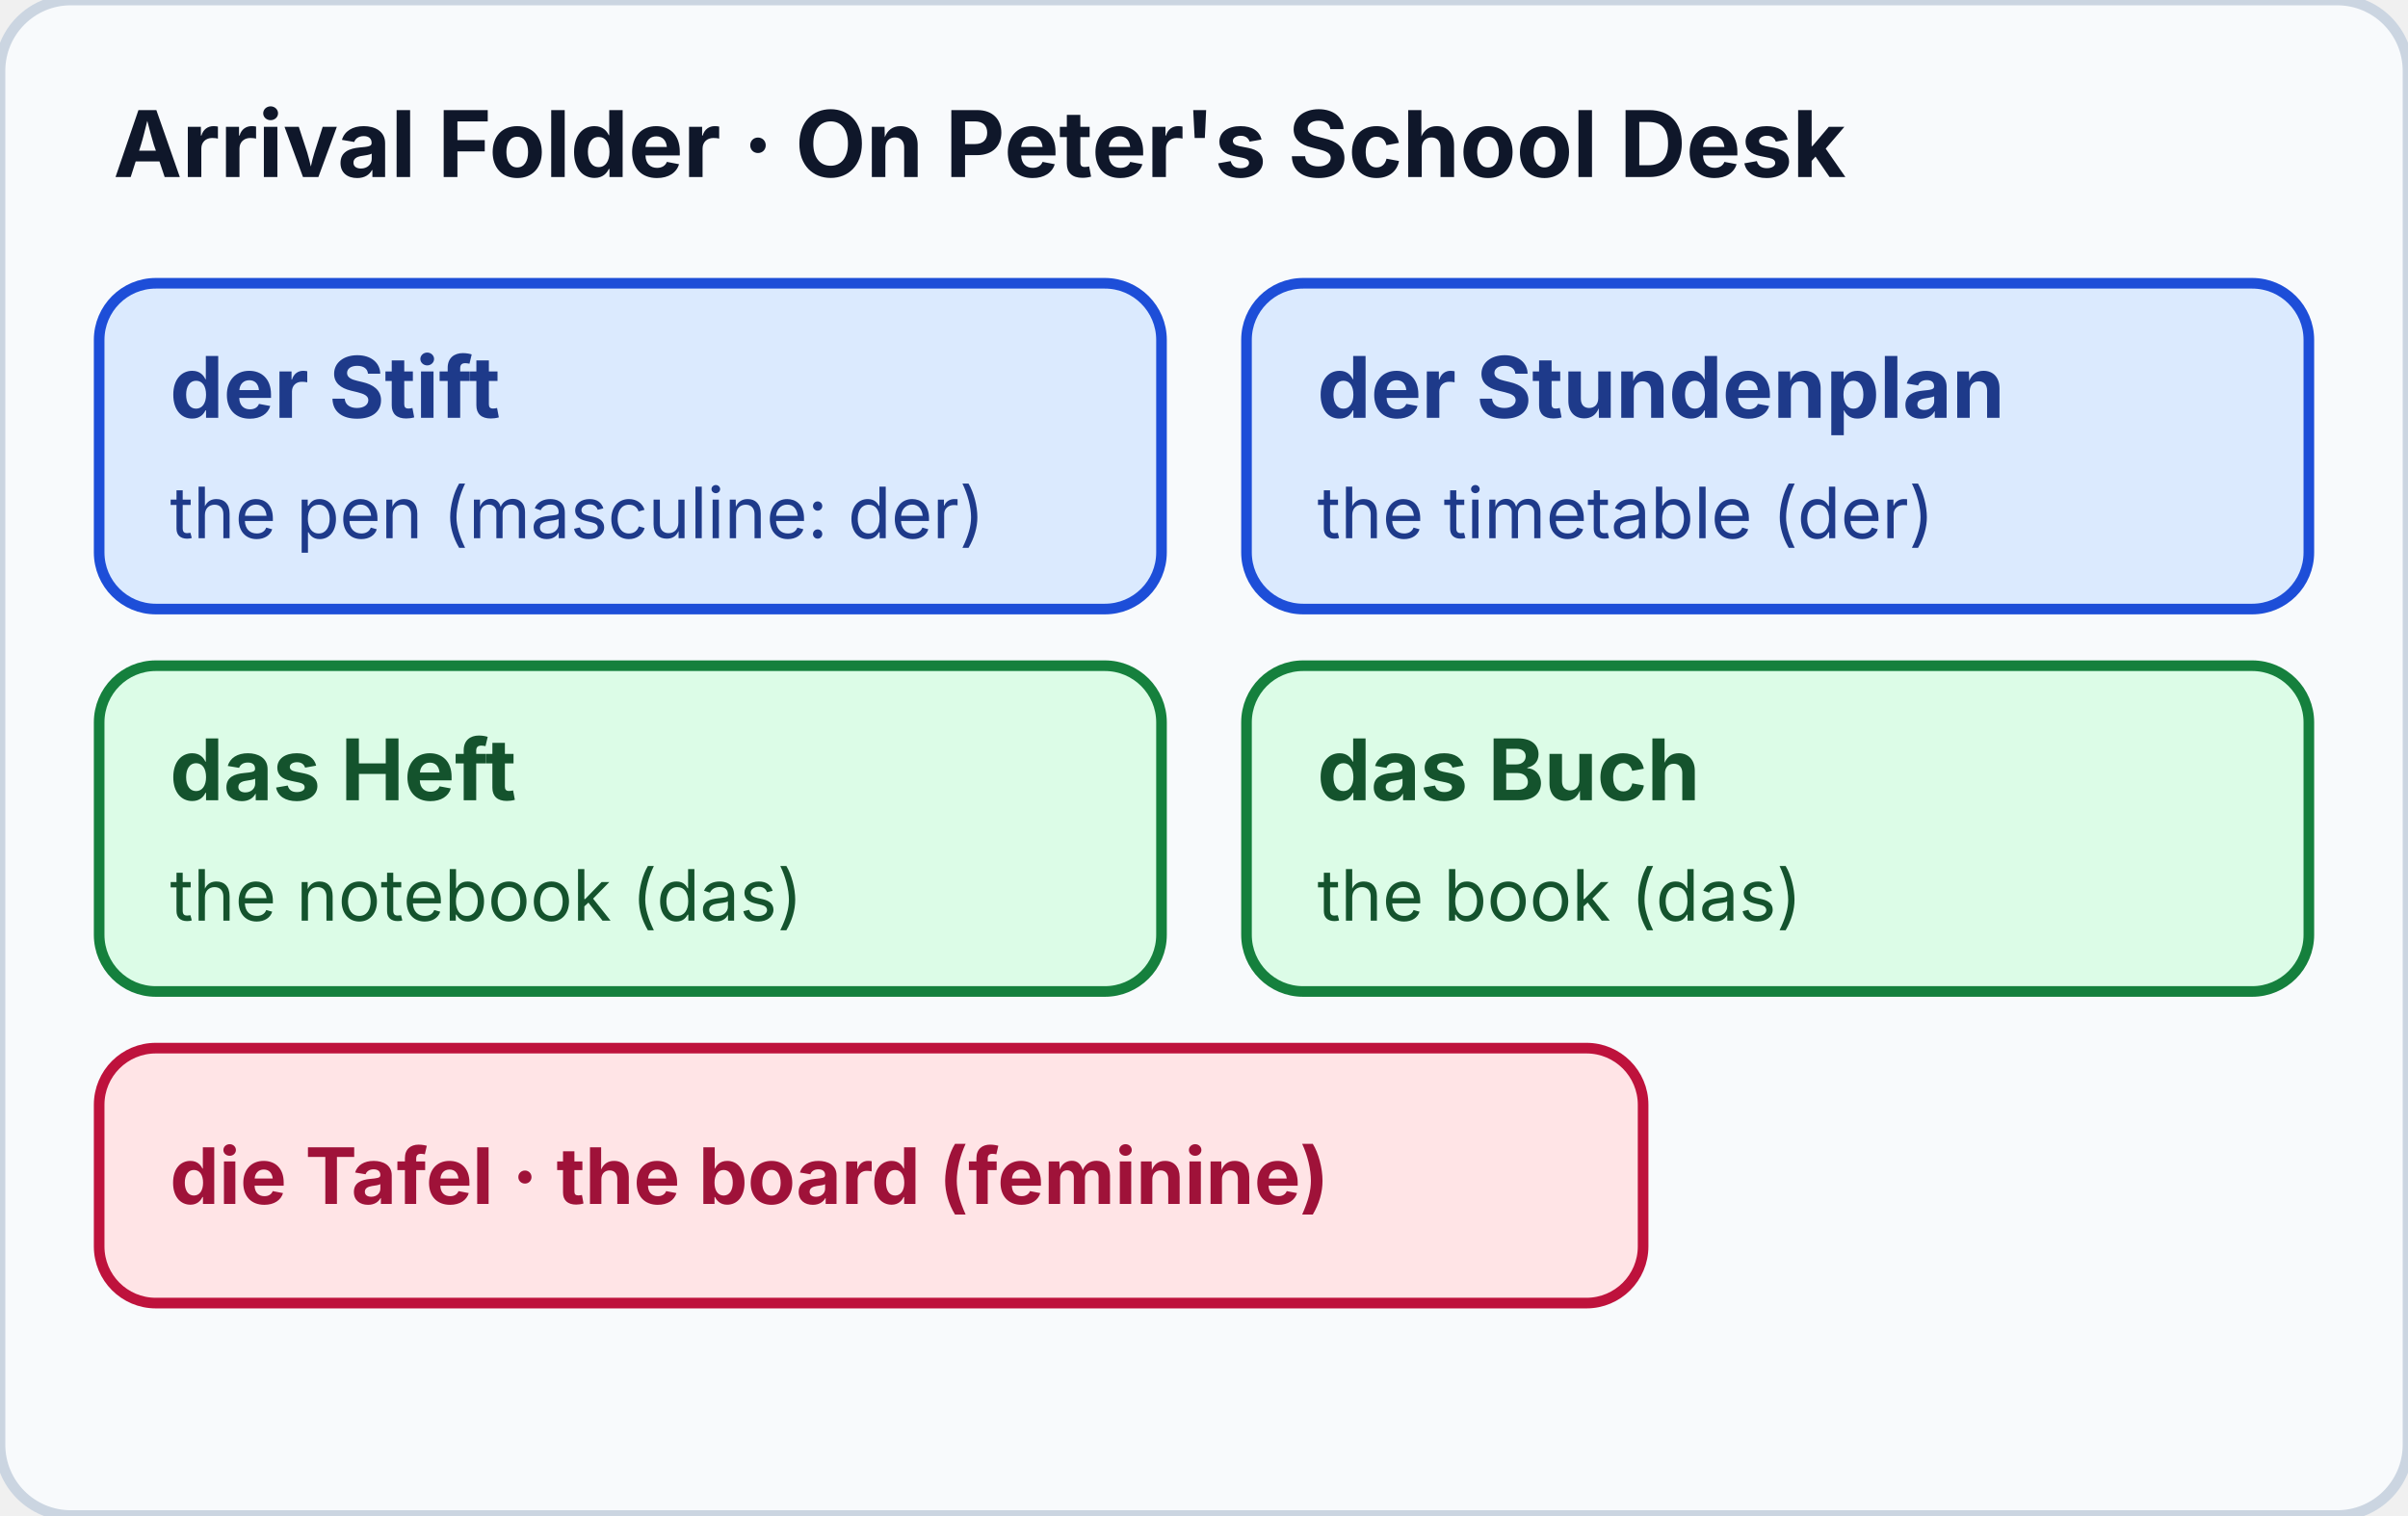
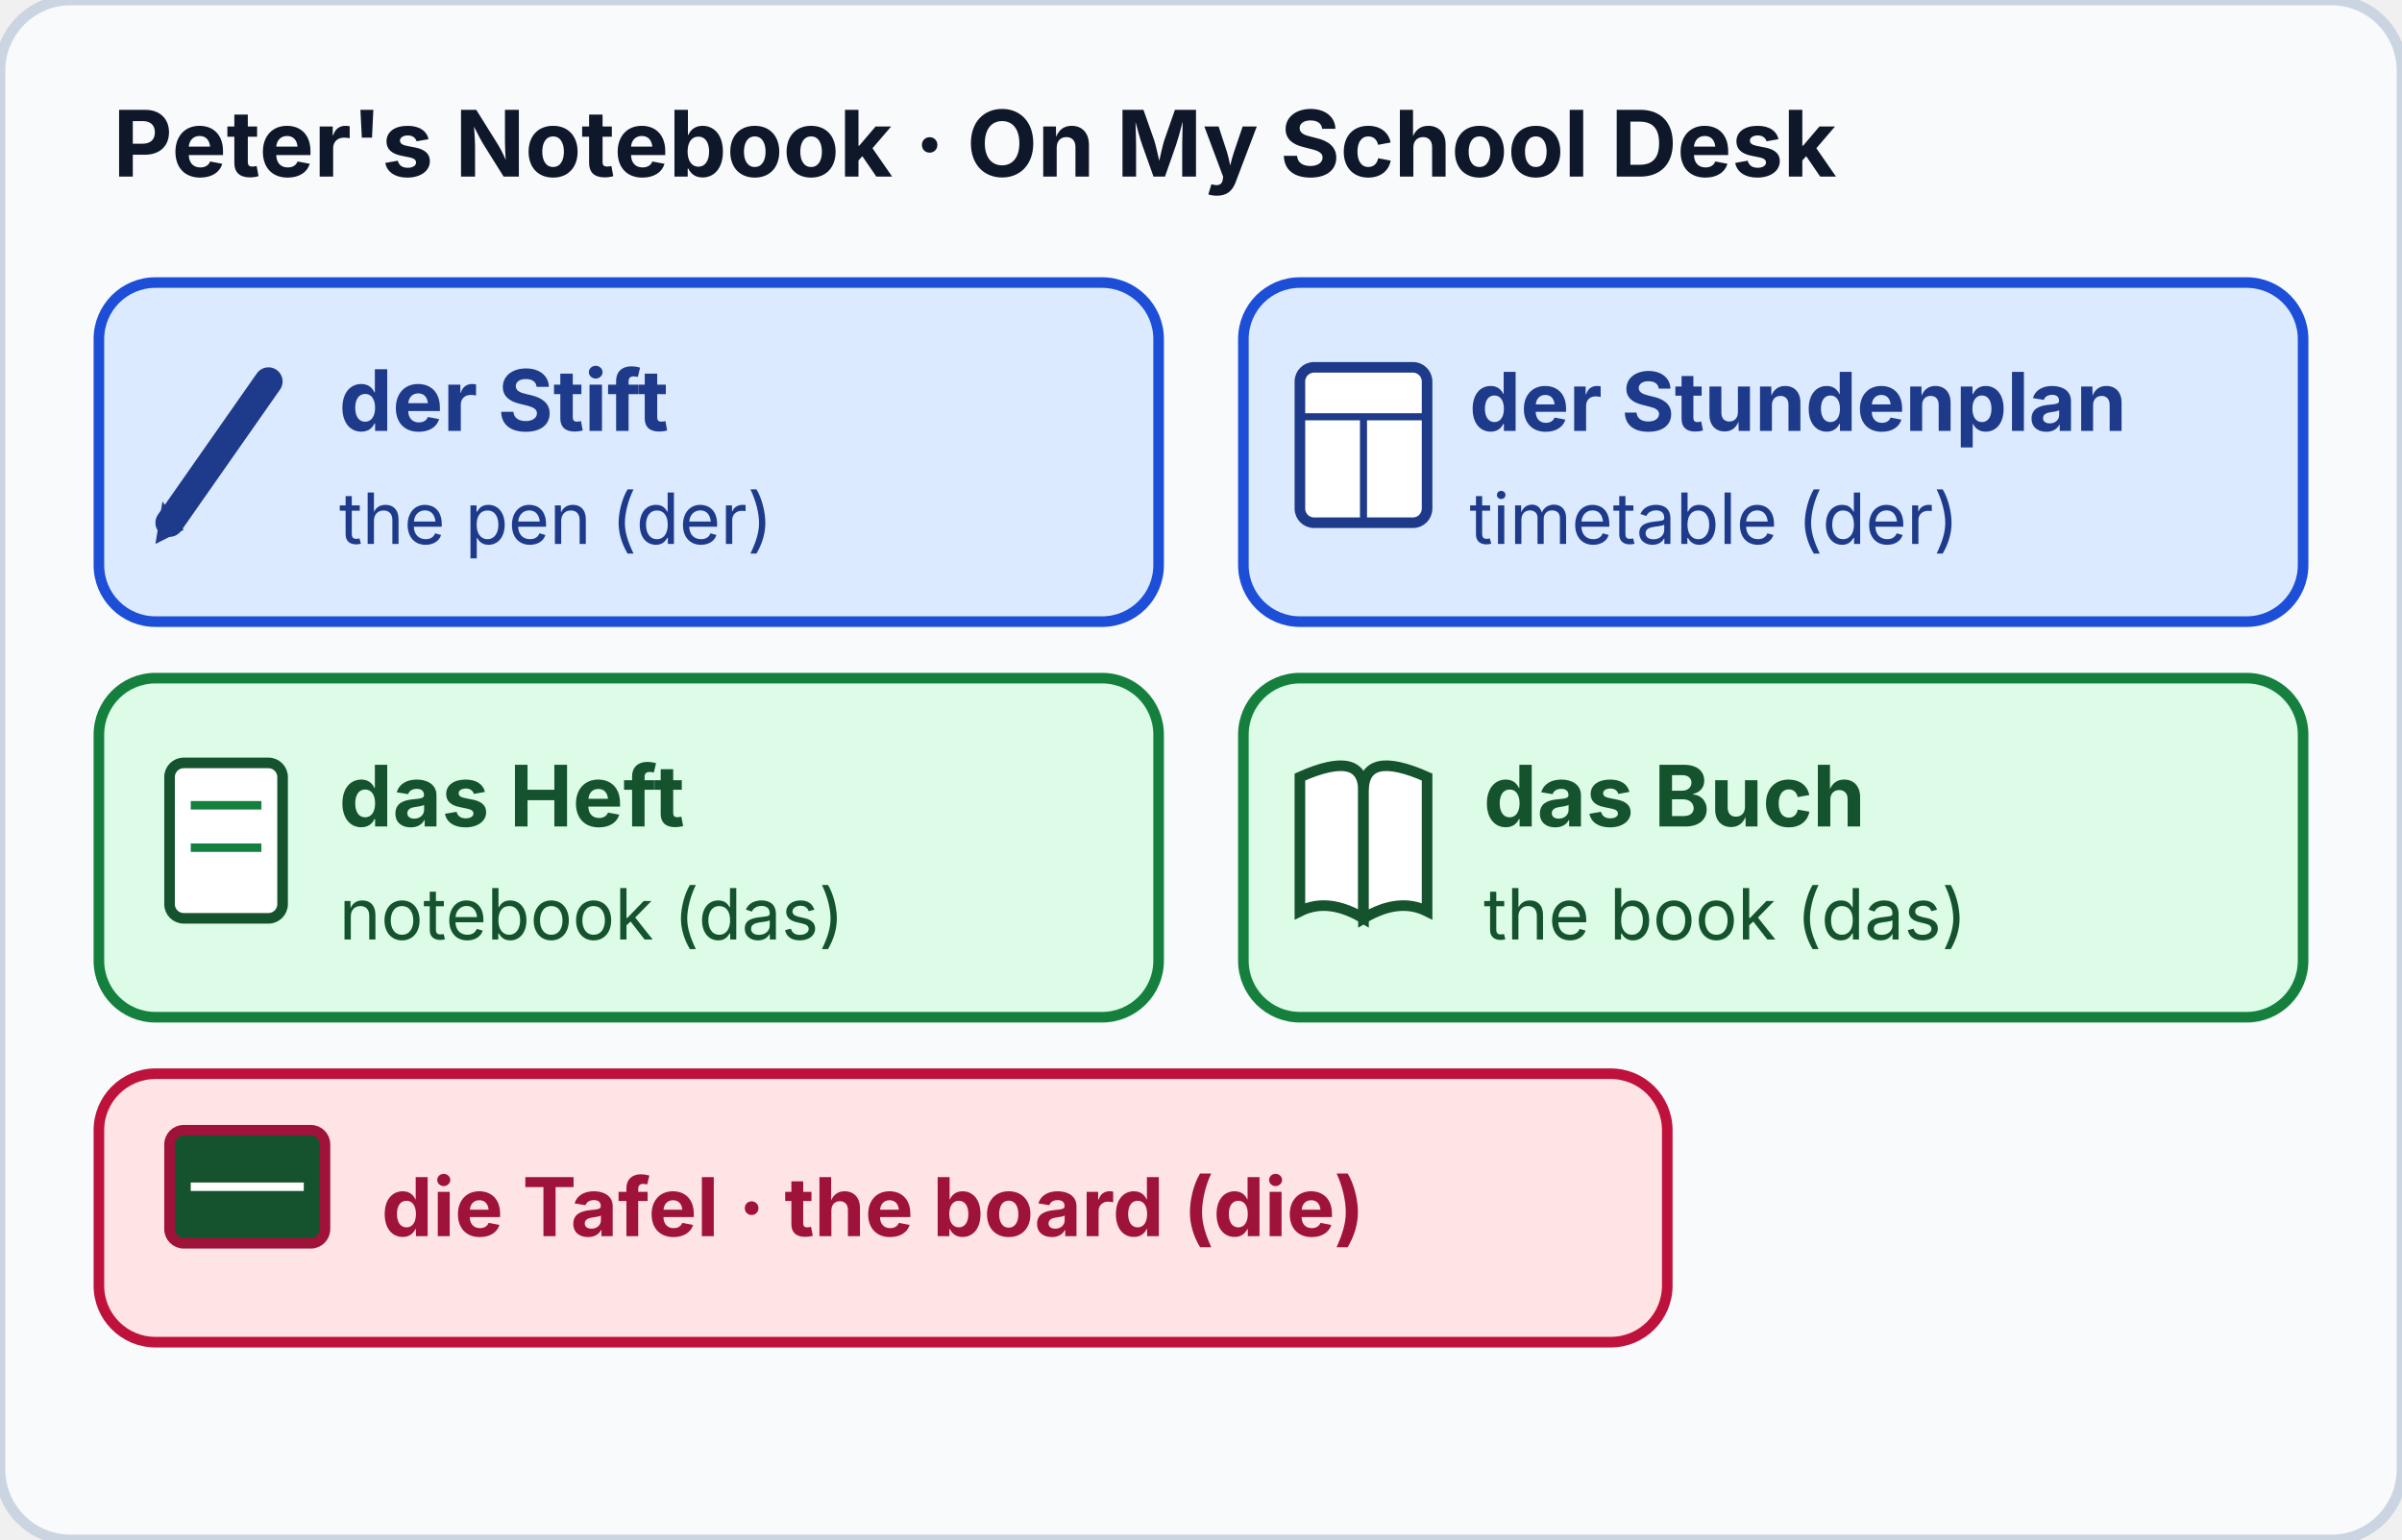
- <svg xmlns="http://www.w3.org/2000/svg" viewBox="0 0 340 214" role="img" aria-label="Peter's school desk color-coded by German noun gender: blue der Stift and der Stundenplan, green das Heft and das Buch, red die Tafel">
-   <rect width="340" height="214" rx="10" fill="#f8fafc" stroke="#cbd5e1" stroke-width="1.5" />
-   <text x="16" y="25" font-family="system-ui, -apple-system, sans-serif" font-size="13" font-weight="700" fill="#0f172a">Arrival Folder · On Peter's School Desk</text>
-   <rect x="14" y="40" width="150" height="46" rx="8" fill="#dbeafe" stroke="#1d4ed8" stroke-width="1.5" />
-   <text x="24" y="59" font-family="system-ui, -apple-system, sans-serif" font-size="12" font-weight="700" fill="#1e3a8a">der Stift</text>
-   <text x="24" y="76" font-family="system-ui, -apple-system, sans-serif" font-size="10" fill="#1e3a8a">the pen (masculine: der)</text>
-   <rect x="176" y="40" width="150" height="46" rx="8" fill="#dbeafe" stroke="#1d4ed8" stroke-width="1.5" />
-   <text x="186" y="59" font-family="system-ui, -apple-system, sans-serif" font-size="12" font-weight="700" fill="#1e3a8a">der Stundenplan</text>
-   <text x="186" y="76" font-family="system-ui, -apple-system, sans-serif" font-size="10" fill="#1e3a8a">the timetable (der)</text>
-   <rect x="14" y="94" width="150" height="46" rx="8" fill="#dcfce7" stroke="#15803d" stroke-width="1.5" />
-   <text x="24" y="113" font-family="system-ui, -apple-system, sans-serif" font-size="12" font-weight="700" fill="#14532d">das Heft</text>
-   <text x="24" y="130" font-family="system-ui, -apple-system, sans-serif" font-size="10" fill="#14532d">the notebook (das)</text>
-   <rect x="176" y="94" width="150" height="46" rx="8" fill="#dcfce7" stroke="#15803d" stroke-width="1.5" />
-   <text x="186" y="113" font-family="system-ui, -apple-system, sans-serif" font-size="12" font-weight="700" fill="#14532d">das Buch</text>
-   <text x="186" y="130" font-family="system-ui, -apple-system, sans-serif" font-size="10" fill="#14532d">the book (das)</text>
-   <rect x="14" y="148" width="218" height="36" rx="8" fill="#ffe4e6" stroke="#be123c" stroke-width="1.5" />
-   <text x="24" y="170" font-family="system-ui, -apple-system, sans-serif" font-size="11" font-weight="700" fill="#9f1239">die Tafel · the board (feminine)</text>
+ <svg xmlns="http://www.w3.org/2000/svg" viewBox="0 0 340 218" role="img" aria-label="Illustrated school desk items color-coded by German article: blue pen der Stift and timetable der Stundenplan, green notebook das Heft and book das Buch, red board die Tafel">
+   <rect width="340" height="218" rx="10" fill="#f8fafc" stroke="#cbd5e1" stroke-width="1.5" />
+   <text x="16" y="25" font-family="system-ui, -apple-system, sans-serif" font-size="13" font-weight="700" fill="#0f172a">Peter's Notebook · On My School Desk</text>
+   <rect x="14" y="40" width="150" height="48" rx="8" fill="#dbeafe" stroke="#1d4ed8" stroke-width="1.5" />
+   <line x1="24" y1="74" x2="38" y2="54" stroke="#1e3a8a" stroke-width="4" stroke-linecap="round" />
+   <polygon points="22,77 26,75 23,71" fill="#1e3a8a" />
+   <text x="48" y="61" font-family="system-ui, -apple-system, sans-serif" font-size="12" font-weight="700" fill="#1e3a8a">der Stift</text>
+   <text x="48" y="77" font-family="system-ui, -apple-system, sans-serif" font-size="10" fill="#1e3a8a">the pen (der)</text>
+   <rect x="176" y="40" width="150" height="48" rx="8" fill="#dbeafe" stroke="#1d4ed8" stroke-width="1.5" />
+   <rect x="184" y="52" width="18" height="22" rx="2" fill="#ffffff" stroke="#1e3a8a" stroke-width="1.5" />
+   <line x1="184" y1="59" x2="202" y2="59" stroke="#1e3a8a" stroke-width="1" />
+   <line x1="193" y1="59" x2="193" y2="74" stroke="#1e3a8a" stroke-width="1" />
+   <text x="208" y="61" font-family="system-ui, -apple-system, sans-serif" font-size="11.5" font-weight="700" fill="#1e3a8a">der Stundenplan</text>
+   <text x="208" y="77" font-family="system-ui, -apple-system, sans-serif" font-size="10" fill="#1e3a8a">timetable (der)</text>
+   <rect x="14" y="96" width="150" height="48" rx="8" fill="#dcfce7" stroke="#15803d" stroke-width="1.5" />
+   <rect x="24" y="108" width="16" height="22" rx="2" fill="#ffffff" stroke="#14532d" stroke-width="1.5" />
+   <line x1="27" y1="114" x2="37" y2="114" stroke="#15803d" stroke-width="1.2" />
+   <line x1="27" y1="120" x2="37" y2="120" stroke="#15803d" stroke-width="1.2" />
+   <text x="48" y="117" font-family="system-ui, -apple-system, sans-serif" font-size="12" font-weight="700" fill="#14532d">das Heft</text>
+   <text x="48" y="133" font-family="system-ui, -apple-system, sans-serif" font-size="10" fill="#14532d">notebook (das)</text>
+   <rect x="176" y="96" width="150" height="48" rx="8" fill="#dcfce7" stroke="#15803d" stroke-width="1.5" />
+   <path d="M 184 110 Q 193 106 193 112 L 193 130 Q 188 127 184 129 Z" fill="#ffffff" stroke="#14532d" stroke-width="1.5" />
+   <path d="M 202 110 Q 193 106 193 112 L 193 130 Q 198 127 202 129 Z" fill="#ffffff" stroke="#14532d" stroke-width="1.5" />
+   <text x="210" y="117" font-family="system-ui, -apple-system, sans-serif" font-size="12" font-weight="700" fill="#14532d">das Buch</text>
+   <text x="210" y="133" font-family="system-ui, -apple-system, sans-serif" font-size="10" fill="#14532d">the book (das)</text>
+   <rect x="14" y="152" width="222" height="38" rx="8" fill="#ffe4e6" stroke="#be123c" stroke-width="1.5" />
+   <rect x="24" y="160" width="22" height="16" rx="2" fill="#14532d" stroke="#9f1239" stroke-width="1.5" />
+   <line x1="27" y1="168" x2="43" y2="168" stroke="#ffffff" stroke-width="1.2" />
+   <text x="54" y="175" font-family="system-ui, -apple-system, sans-serif" font-size="11.5" font-weight="700" fill="#9f1239">die Tafel · the board (die)</text>
</svg>
